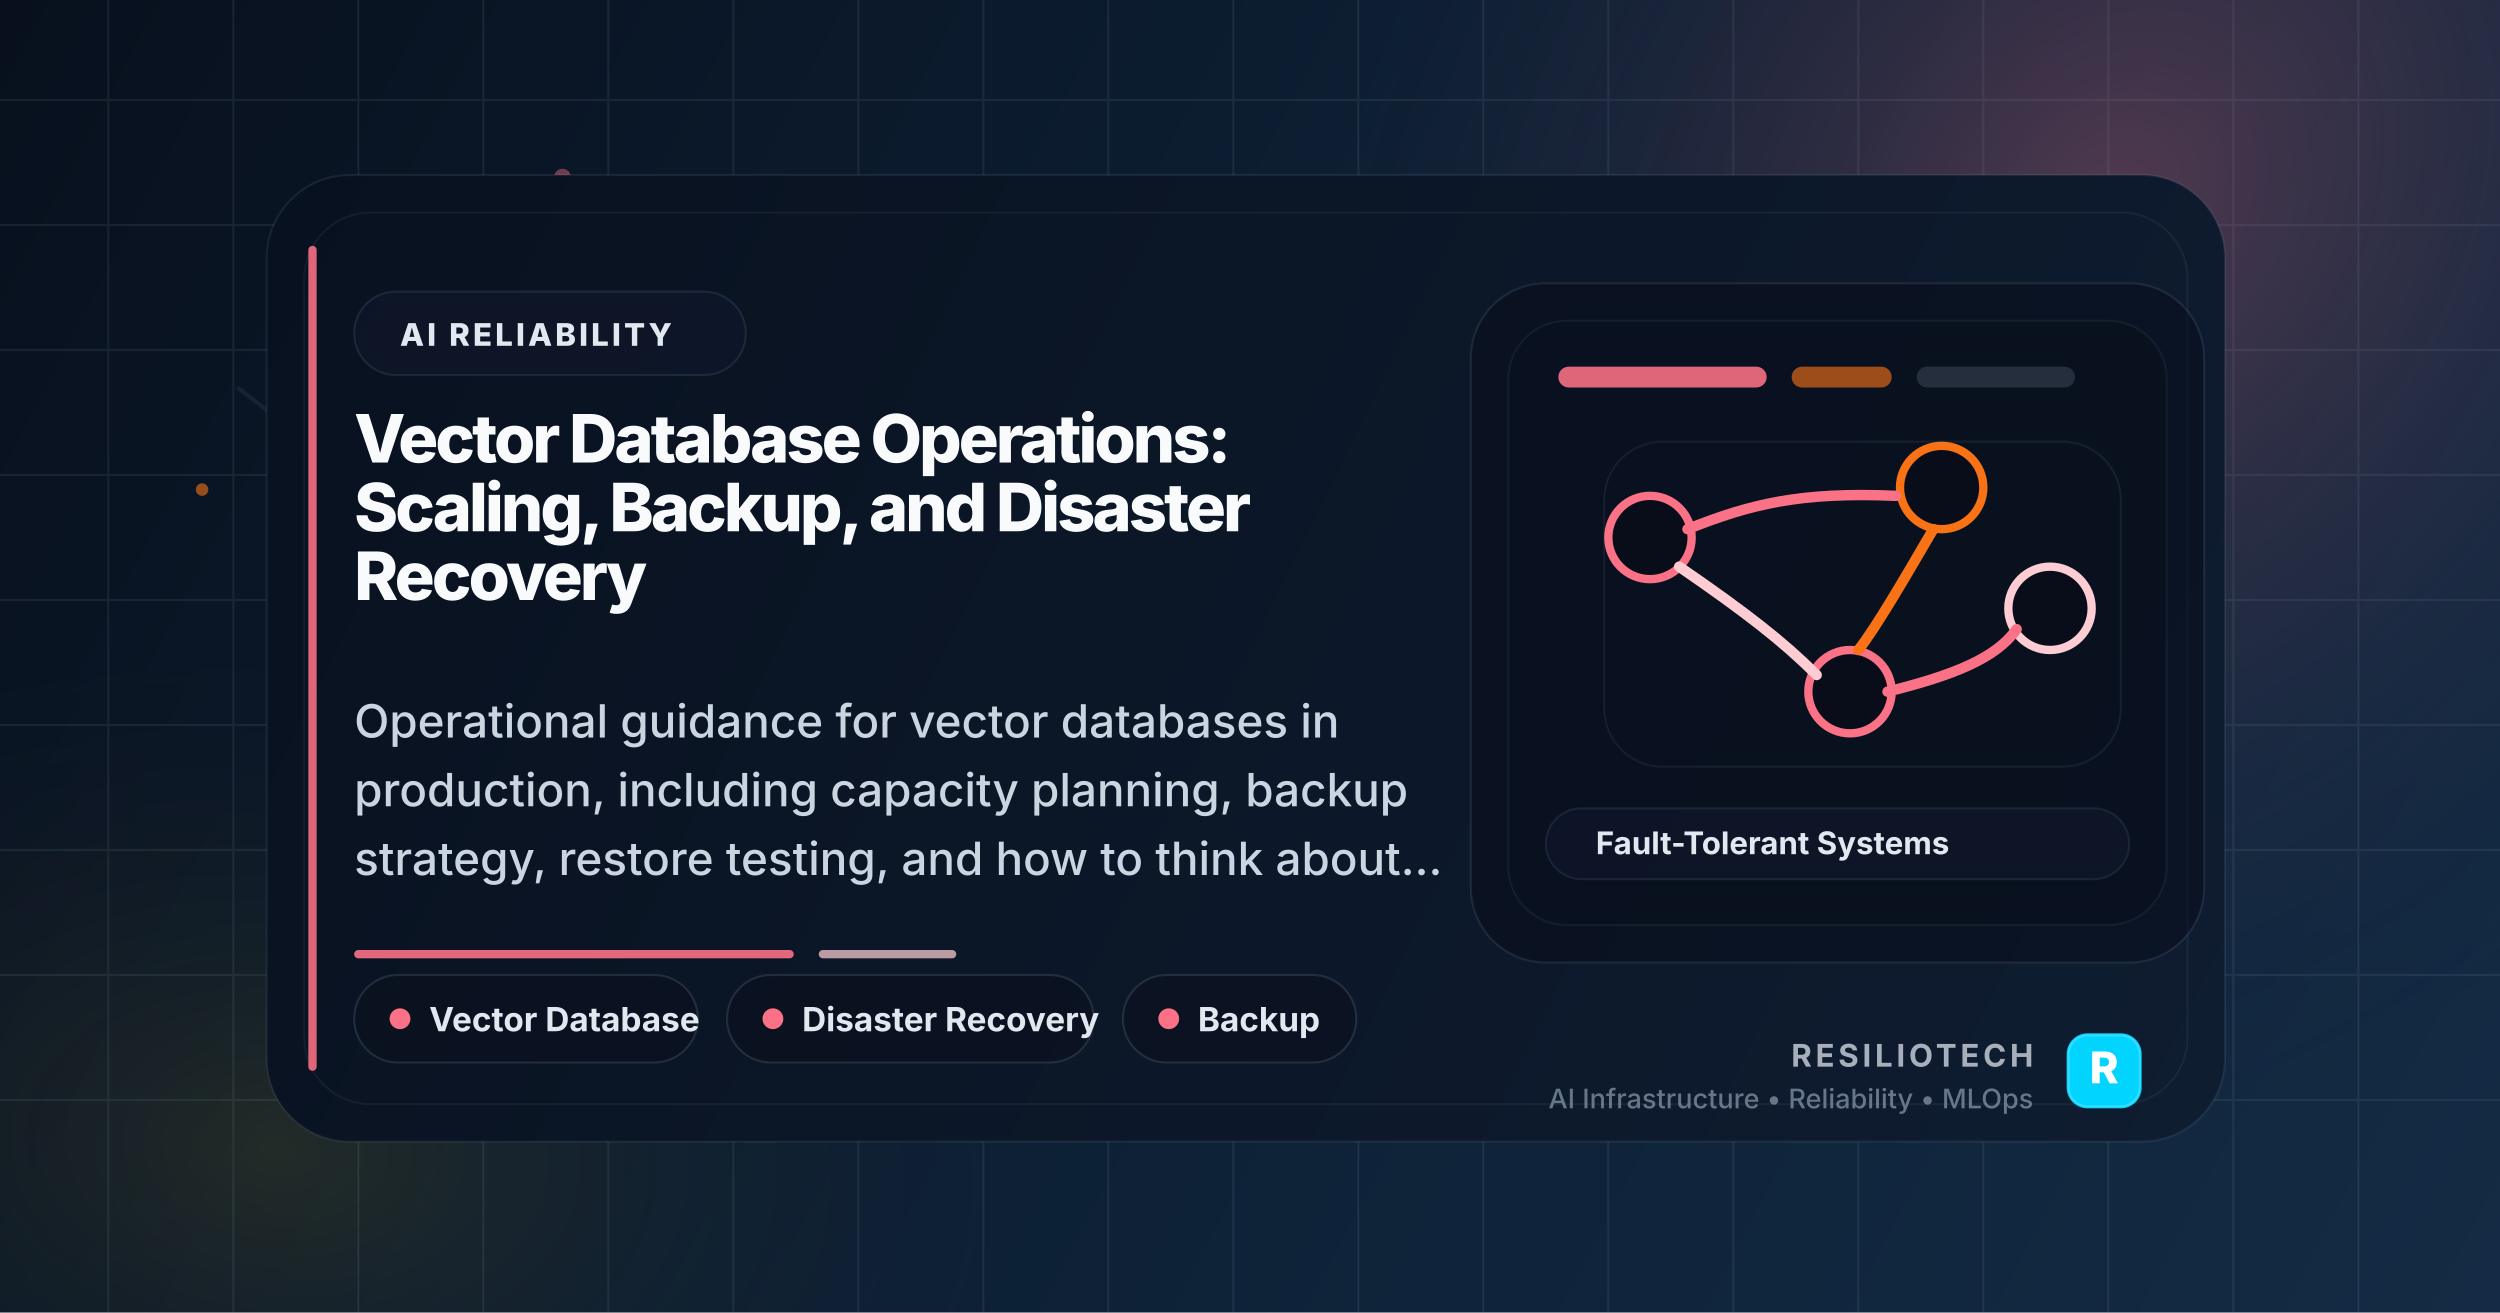
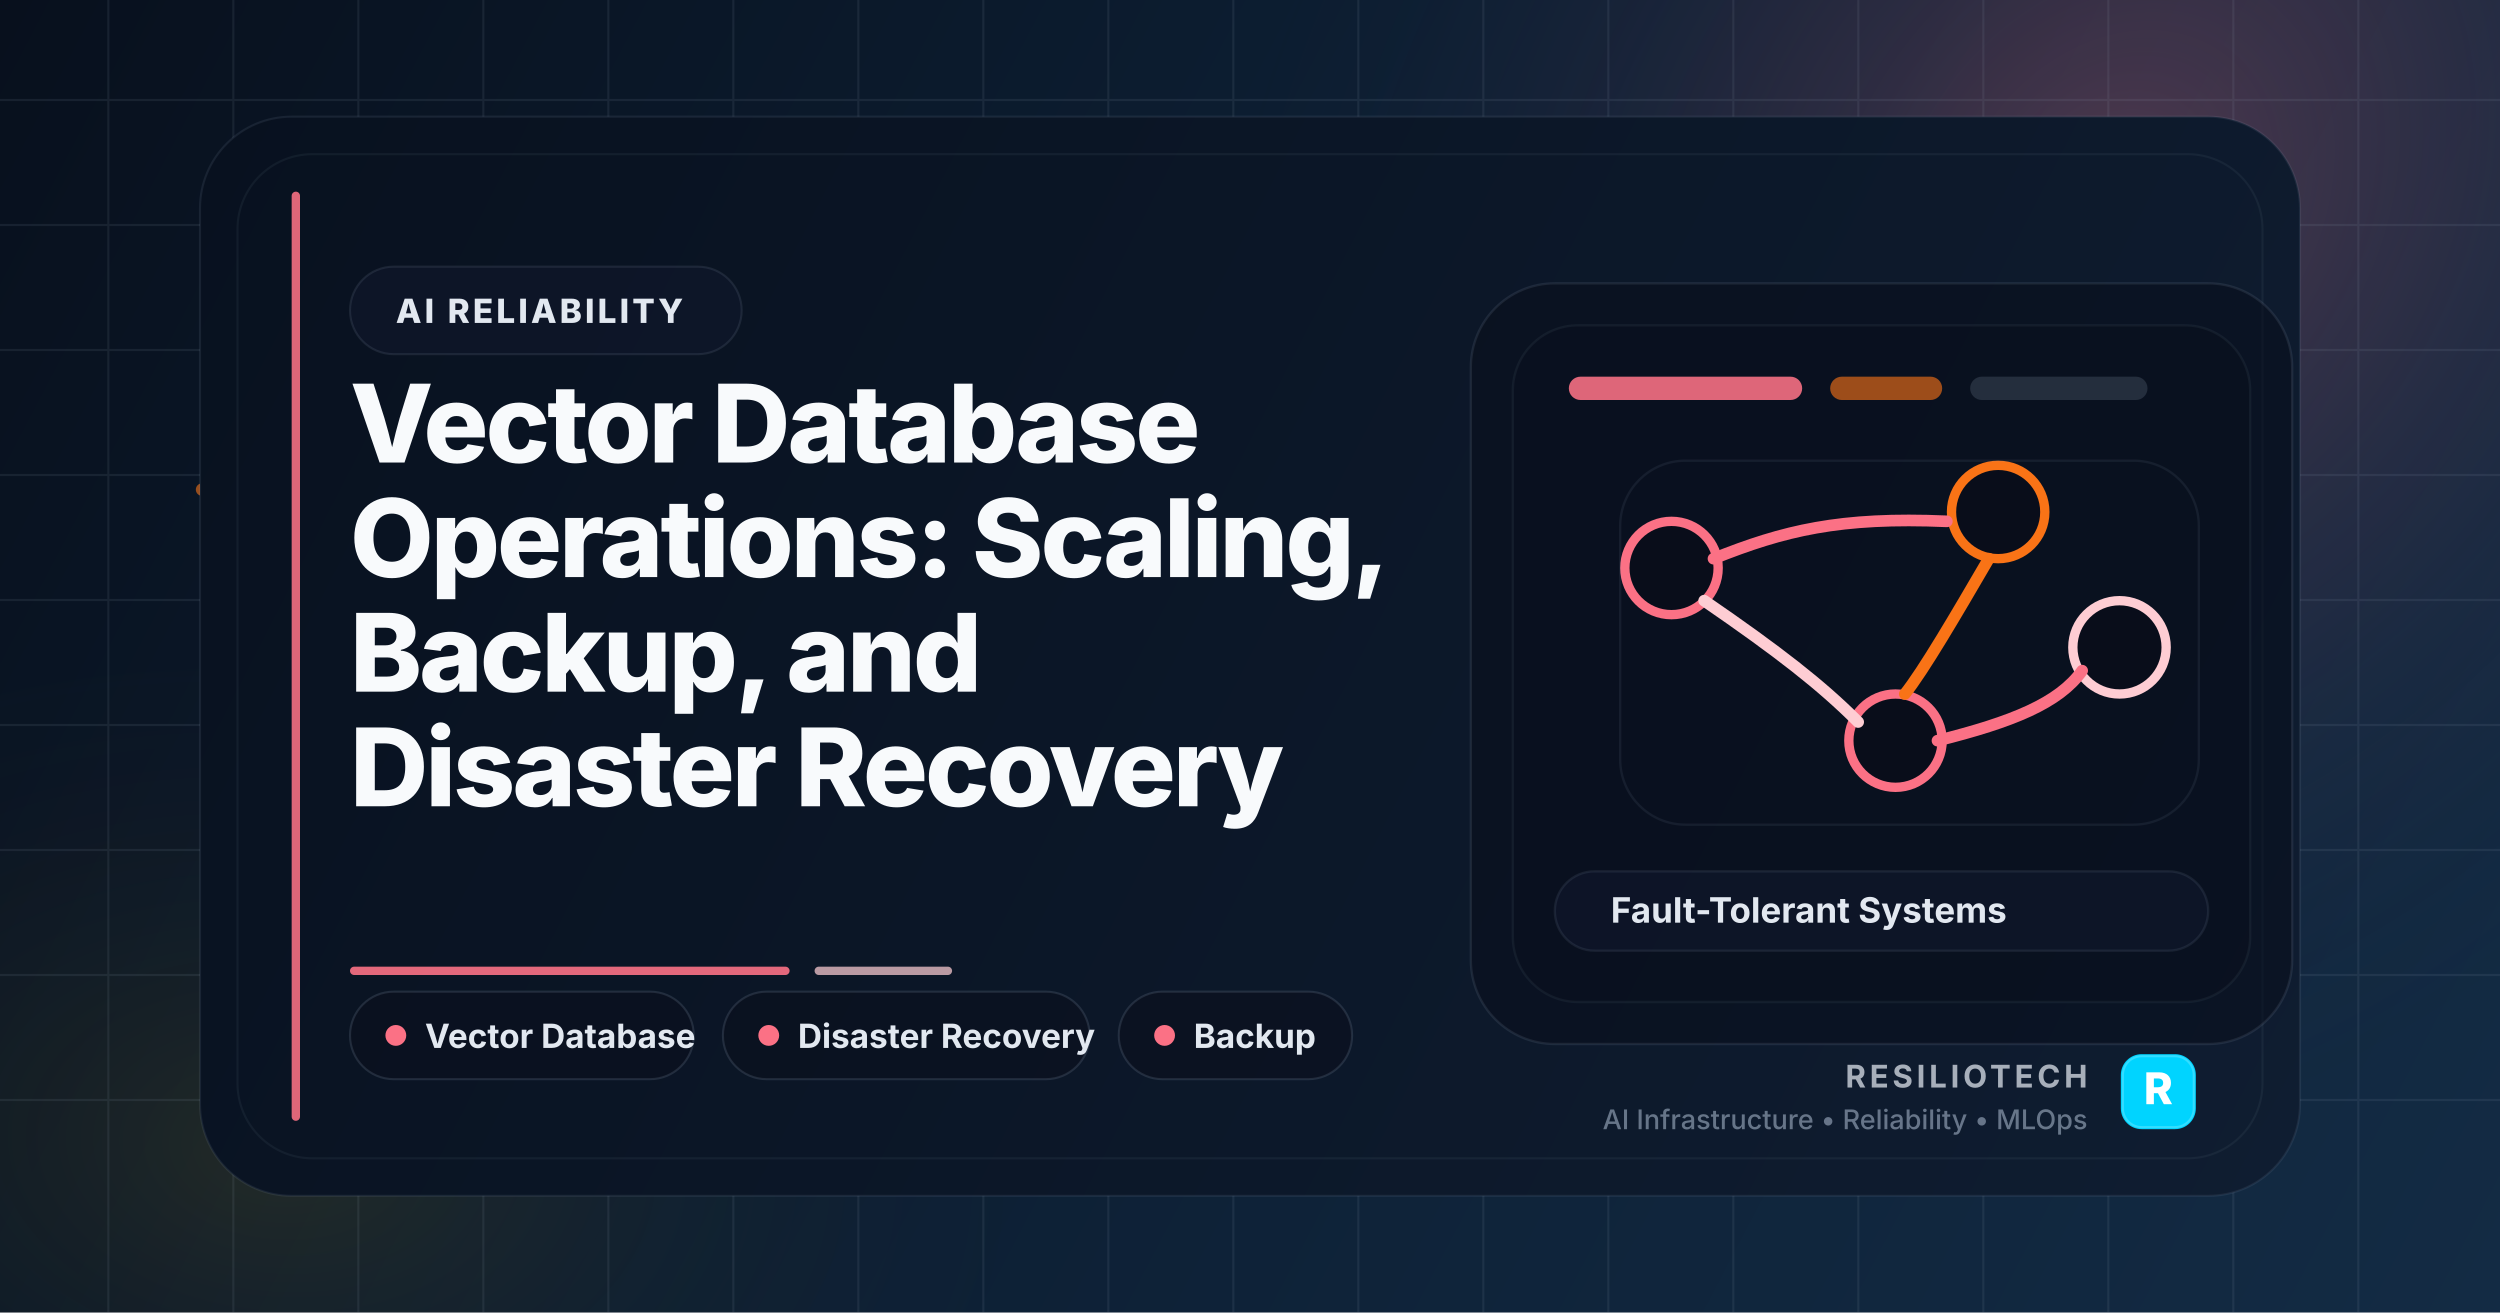
<svg xmlns="http://www.w3.org/2000/svg" width="1200" height="630" viewBox="0 0 1200 630" fill="none">
  <defs>
    <linearGradient id="bg" x1="0" y1="0" x2="1200" y2="630" gradientUnits="userSpaceOnUse">
      <stop stop-color="#08101d" />
      <stop offset="0.5" stop-color="#0d2035" />
      <stop offset="1" stop-color="#132b44" />
    </linearGradient>
-     <linearGradient id="panel" x1="128" y1="84" x2="1068" y2="548" gradientUnits="userSpaceOnUse">
+     <linearGradient id="panel" x1="96" y1="56" x2="1104" y2="574" gradientUnits="userSpaceOnUse">
      <stop stop-color="#08111f" />
      <stop offset="1" stop-color="#0f1d31" />
    </linearGradient>
    <radialGradient id="glowA" cx="0" cy="0" r="1" gradientUnits="userSpaceOnUse" gradientTransform="translate(1012 96) rotate(127) scale(512 402)">
      <stop stop-color="rgba(251, 113, 133, 0.28)" />
      <stop offset="1" stop-color="rgba(15, 23, 42, 0)" />
    </radialGradient>
    <radialGradient id="glowB" cx="0" cy="0" r="1" gradientUnits="userSpaceOnUse" gradientTransform="translate(132 552) rotate(5) scale(388 258)">
      <stop stop-color="rgba(250, 204, 21, 0.10)" />
      <stop offset="1" stop-color="rgba(15, 23, 42, 0)" />
    </radialGradient>
-     <linearGradient id="accentLine" x1="148" y1="0" x2="424" y2="0" gradientUnits="userSpaceOnUse">
+     <linearGradient id="accentLine" x1="140" y1="0" x2="416" y2="0" gradientUnits="userSpaceOnUse">
      <stop stop-color="#fb7185" />
      <stop offset="1" stop-color="#f97316" />
    </linearGradient>
  </defs>
  <rect width="1200" height="630" fill="url(#bg)" />
  <rect width="1200" height="630" fill="url(#glowA)" />
  <rect width="1200" height="630" fill="url(#glowB)" />
  <g opacity="0.11" stroke="#94a3b8" stroke-width="1">
    <path d="M0 48 H1200" />
    <path d="M0 108 H1200" />
    <path d="M0 168 H1200" />
    <path d="M0 228 H1200" />
    <path d="M0 288 H1200" />
    <path d="M0 348 H1200" />
    <path d="M0 408 H1200" />
    <path d="M0 468 H1200" />
    <path d="M0 528 H1200" />
    <path d="M52 0 V630" />
    <path d="M112 0 V630" />
    <path d="M172 0 V630" />
    <path d="M232 0 V630" />
    <path d="M292 0 V630" />
    <path d="M352 0 V630" />
    <path d="M412 0 V630" />
    <path d="M472 0 V630" />
    <path d="M532 0 V630" />
    <path d="M592 0 V630" />
    <path d="M652 0 V630" />
    <path d="M712 0 V630" />
    <path d="M772 0 V630" />
    <path d="M832 0 V630" />
    <path d="M892 0 V630" />
    <path d="M952 0 V630" />
    <path d="M1012 0 V630" />
    <path d="M1072 0 V630" />
    <path d="M1132 0 V630" />
  </g>
  <circle cx="889" cy="423" r="4" fill="#fb7185" opacity="0.55" />
  <circle cx="1062" cy="273" r="2" fill="#fecdd3" opacity="0.38" />
  <circle cx="147" cy="123" r="3" fill="#f97316" opacity="0.49" />
  <circle cx="320" cy="479" r="4" fill="#fb7185" opacity="0.60" />
  <circle cx="493" cy="329" r="2" fill="#fecdd3" opacity="0.43" />
  <circle cx="666" cy="179" r="3" fill="#f97316" opacity="0.54" />
  <circle cx="839" cy="535" r="4" fill="#fb7185" opacity="0.37" />
  <circle cx="1012" cy="385" r="2" fill="#fecdd3" opacity="0.48" />
  <circle cx="97" cy="235" r="3" fill="#f97316" opacity="0.59" />
  <circle cx="270" cy="85" r="4" fill="#fb7185" opacity="0.42" />
  <path d="M273 133 L374 198 L485 163" stroke="rgba(148, 163, 184, 0.10)" stroke-width="2" fill="none" />
  <path d="M114 186 L238 282 L366 288" stroke="rgba(148, 163, 184, 0.10)" stroke-width="2" fill="none" />
  <path d="M175 239 L322 276 L467 243" stroke="rgba(148, 163, 184, 0.10)" stroke-width="2" fill="none" />
-   <rect x="128" y="84" width="940" height="464" rx="40" fill="url(#panel)" stroke="rgba(148, 163, 184, 0.12)" />
-   <rect x="146" y="102" width="904" height="428" rx="32" fill="none" stroke="rgba(148, 163, 184, 0.08)" />
-   <rect x="148" y="118" width="4" height="396" rx="2" fill="url(#accentLine)" opacity="0.88" />
-   <rect x="170" y="140" width="188" height="40" rx="20" fill="rgba(15, 23, 42, 0.72)" stroke="rgba(148, 163, 184, 0.14)" />
-   <text x="192" y="166" fill="#e2e8f0" font-size="15" font-family="Inter, Arial, sans-serif" font-weight="760" letter-spacing="1.5">AI RELIABILITY</text>
-   <text x="170" y="222" fill="#f8fafc" font-size="32" font-family="Inter, Arial, sans-serif" font-weight="820" letter-spacing="-1.4">
-     <tspan x="170" dy="0">Vector Database Operations:</tspan>
-     <tspan x="170" dy="33">Scaling, Backup, and Disaster</tspan>
-     <tspan x="170" dy="33">Recovery</tspan>
+   <rect x="96" y="56" width="1008" height="518" rx="44" fill="url(#panel)" stroke="rgba(148, 163, 184, 0.12)" />
+   <rect x="114" y="74" width="972" height="482" rx="36" fill="none" stroke="rgba(148, 163, 184, 0.08)" />
+   <rect x="140" y="92" width="4" height="446" rx="2" fill="url(#accentLine)" opacity="0.88" />
+   <rect x="168" y="128" width="188" height="42" rx="21" fill="rgba(15, 23, 42, 0.72)" stroke="rgba(148, 163, 184, 0.14)" />
+   <text x="190" y="155" fill="#e2e8f0" font-size="16" font-family="Inter, Arial, sans-serif" font-weight="760" letter-spacing="1.5">AI RELIABILITY</text>
+   <text x="168" y="222" fill="#f8fafc" font-size="52" font-family="Inter, Arial, sans-serif" font-weight="820" letter-spacing="-1.4">
+     <tspan x="168" dy="0">Vector Database</tspan>
+     <tspan x="168" dy="55">Operations: Scaling,</tspan>
+     <tspan x="168" dy="55">Backup, and</tspan>
+     <tspan x="168" dy="55">Disaster Recovery</tspan>
  </text>
-   <text x="170" y="354" fill="#cbd5e1" font-size="22" font-family="Inter, Arial, sans-serif" font-weight="520">
-     <tspan x="170" dy="0">Operational guidance for vector databases in</tspan>
-     <tspan x="170" dy="33">production, including capacity planning, backup</tspan>
-     <tspan x="170" dy="33">strategy, restore testing, and how to think about…</tspan>
-   </text>
-   <g transform="translate(170, 0)">
-     <rect x="0" y="468" width="165" height="42" rx="21" fill="rgba(10, 17, 31, 0.70)" stroke="rgba(148, 163, 184, 0.18)" />
-     <circle cx="22" cy="489" r="5" fill="#fb7185" />
-     <text x="36" y="495" fill="#e2e8f0" font-size="16" font-family="Inter, Arial, sans-serif" font-weight="650">Vector Database</text>
+   <g transform="translate(168, 0)">
+     <rect x="0" y="476" width="165" height="42" rx="21" fill="rgba(10, 17, 31, 0.70)" stroke="rgba(148, 163, 184, 0.18)" />
+     <circle cx="22" cy="497" r="5" fill="#fb7185" />
+     <text x="36" y="503" fill="#e2e8f0" font-size="16" font-family="Inter, Arial, sans-serif" font-weight="650">Vector Database</text>
  </g>
-   <g transform="translate(349, 0)">
-     <rect x="0" y="468" width="176" height="42" rx="21" fill="rgba(10, 17, 31, 0.70)" stroke="rgba(148, 163, 184, 0.18)" />
-     <circle cx="22" cy="489" r="5" fill="#fb7185" />
-     <text x="36" y="495" fill="#e2e8f0" font-size="16" font-family="Inter, Arial, sans-serif" font-weight="650">Disaster Recovery</text>
+   <g transform="translate(347, 0)">
+     <rect x="0" y="476" width="176" height="42" rx="21" fill="rgba(10, 17, 31, 0.70)" stroke="rgba(148, 163, 184, 0.18)" />
+     <circle cx="22" cy="497" r="5" fill="#fb7185" />
+     <text x="36" y="503" fill="#e2e8f0" font-size="16" font-family="Inter, Arial, sans-serif" font-weight="650">Disaster Recovery</text>
  </g>
-   <g transform="translate(539, 0)">
-     <rect x="0" y="468" width="112" height="42" rx="21" fill="rgba(10, 17, 31, 0.70)" stroke="rgba(148, 163, 184, 0.18)" />
-     <circle cx="22" cy="489" r="5" fill="#fb7185" />
-     <text x="36" y="495" fill="#e2e8f0" font-size="16" font-family="Inter, Arial, sans-serif" font-weight="650">Backup</text>
+   <g transform="translate(537, 0)">
+     <rect x="0" y="476" width="112" height="42" rx="21" fill="rgba(10, 17, 31, 0.70)" stroke="rgba(148, 163, 184, 0.18)" />
+     <circle cx="22" cy="497" r="5" fill="#fb7185" />
+     <text x="36" y="503" fill="#e2e8f0" font-size="16" font-family="Inter, Arial, sans-serif" font-weight="650">Backup</text>
  </g>
-   <rect x="170" y="456" width="211" height="4" rx="2" fill="#fb7185" opacity="0.90" />
-   <rect x="393" y="456" width="66" height="4" rx="2" fill="#fecdd3" opacity="0.72" />
-   <rect x="706" y="136" width="352" height="326" rx="36" fill="rgba(9, 14, 26, 0.54)" stroke="rgba(148, 163, 184, 0.14)" />
-   <rect x="724" y="154" width="316" height="290" rx="28" fill="rgba(10, 17, 31, 0.76)" stroke="rgba(148, 163, 184, 0.08)" />
-   <rect x="748" y="176" width="100" height="10" rx="5" fill="#fb7185" opacity="0.88" />
-   <rect x="860" y="176" width="48" height="10" rx="5" fill="#f97316" opacity="0.62" />
-   <rect x="920" y="176" width="76" height="10" rx="5" fill="rgba(148, 163, 184, 0.20)" />
-   <rect x="742" y="388" width="280" height="34" rx="17" fill="rgba(15, 23, 42, 0.72)" stroke="rgba(148, 163, 184, 0.12)" />
-   <text x="766" y="410" fill="#e2e8f0" font-size="15" font-family="Inter, Arial, sans-serif" font-weight="680">Fault-Tolerant Systems</text>
-   <circle cx="792" cy="258" r="20" fill="rgba(9, 14, 26, 0.92)" stroke="#fb7185" stroke-width="4" />
-   <circle cx="932" cy="234" r="20" fill="rgba(9, 14, 26, 0.92)" stroke="#f97316" stroke-width="4" />
-   <circle cx="888" cy="332" r="20" fill="rgba(9, 14, 26, 0.92)" stroke="#fb7185" stroke-width="4" />
-   <circle cx="984" cy="292" r="20" fill="rgba(9, 14, 26, 0.92)" stroke="#fecdd3" stroke-width="4" />
-   <path d="M810 254 C840 242, 864 236, 910 238" stroke="#fb7185" stroke-width="5" fill="none" stroke-linecap="round" />
-   <path d="M928 254 C914 278, 900 302, 892 312" stroke="#f97316" stroke-width="5" fill="none" stroke-linecap="round" />
-   <path d="M906 332 C938 324, 958 316, 968 302" stroke="#fb7185" stroke-width="5" fill="none" stroke-linecap="round" />
-   <path d="M806 272 C838 294, 856 308, 872 324" stroke="#fecdd3" stroke-width="5" fill="none" stroke-linecap="round" />
-   <rect x="770" y="212" width="248" height="156" rx="28" fill="none" stroke="rgba(148, 163, 184, 0.10)" />
-   <text x="976" y="512" text-anchor="end" fill="rgba(226, 232, 240, 0.72)" font-size="15" font-family="Inter, Arial, sans-serif" font-weight="730" letter-spacing="1.8">RESILIOTECH</text>
-   <text x="976" y="532" text-anchor="end" fill="rgba(148, 163, 184, 0.66)" font-size="13" font-family="Inter, Arial, sans-serif" font-weight="500">AI Infrastructure • Reliability • MLOps</text>
-   <g transform="translate(992, 496)">
+   <rect x="168" y="464" width="211" height="4" rx="2" fill="#fb7185" opacity="0.90" />
+   <rect x="391" y="464" width="66" height="4" rx="2" fill="#fecdd3" opacity="0.72" />
+   <g transform="translate(706 136) scale(1.12) translate(-706 -136)">
+     <rect x="706" y="136" width="352" height="326" rx="36" fill="rgba(9, 14, 26, 0.54)" stroke="rgba(148, 163, 184, 0.14)" />
+     <rect x="724" y="154" width="316" height="290" rx="28" fill="rgba(10, 17, 31, 0.76)" stroke="rgba(148, 163, 184, 0.08)" />
+     <rect x="748" y="176" width="100" height="10" rx="5" fill="#fb7185" opacity="0.88" />
+     <rect x="860" y="176" width="48" height="10" rx="5" fill="#f97316" opacity="0.62" />
+     <rect x="920" y="176" width="76" height="10" rx="5" fill="rgba(148, 163, 184, 0.20)" />
+     <rect x="742" y="388" width="280" height="34" rx="17" fill="rgba(15, 23, 42, 0.72)" stroke="rgba(148, 163, 184, 0.12)" />
+     <text x="766" y="410" fill="#e2e8f0" font-size="15" font-family="Inter, Arial, sans-serif" font-weight="680">Fault-Tolerant Systems</text>
+     <circle cx="792" cy="258" r="20" fill="rgba(9, 14, 26, 0.92)" stroke="#fb7185" stroke-width="4" />
+     <circle cx="932" cy="234" r="20" fill="rgba(9, 14, 26, 0.92)" stroke="#f97316" stroke-width="4" />
+     <circle cx="888" cy="332" r="20" fill="rgba(9, 14, 26, 0.92)" stroke="#fb7185" stroke-width="4" />
+     <circle cx="984" cy="292" r="20" fill="rgba(9, 14, 26, 0.92)" stroke="#fecdd3" stroke-width="4" />
+     <path d="M810 254 C840 242, 864 236, 910 238" stroke="#fb7185" stroke-width="5" fill="none" stroke-linecap="round" />
+     <path d="M928 254 C914 278, 900 302, 892 312" stroke="#f97316" stroke-width="5" fill="none" stroke-linecap="round" />
+     <path d="M906 332 C938 324, 958 316, 968 302" stroke="#fb7185" stroke-width="5" fill="none" stroke-linecap="round" />
+     <path d="M806 272 C838 294, 856 308, 872 324" stroke="#fecdd3" stroke-width="5" fill="none" stroke-linecap="round" />
+     <rect x="770" y="212" width="248" height="156" rx="28" fill="none" stroke="rgba(148, 163, 184, 0.10)" />
+   </g>
+   <text x="1002" y="522" text-anchor="end" fill="rgba(226, 232, 240, 0.72)" font-size="15" font-family="Inter, Arial, sans-serif" font-weight="730" letter-spacing="1.8">RESILIOTECH</text>
+   <text x="1002" y="542" text-anchor="end" fill="rgba(148, 163, 184, 0.66)" font-size="13" font-family="Inter, Arial, sans-serif" font-weight="500">AI Infrastructure • Reliability • MLOps</text>
+   <g transform="translate(1018, 506)">
    <rect width="36" height="36" rx="10" fill="#00D4FF" />
    <rect x="1" y="1" width="34" height="34" rx="9" fill="none" stroke="rgba(255, 255, 255, 0.20)" />
    <text x="18" y="24" text-anchor="middle" fill="#ffffff" font-size="21" font-family="Inter, Arial, sans-serif" font-weight="800">R</text>
  </g>
</svg>
